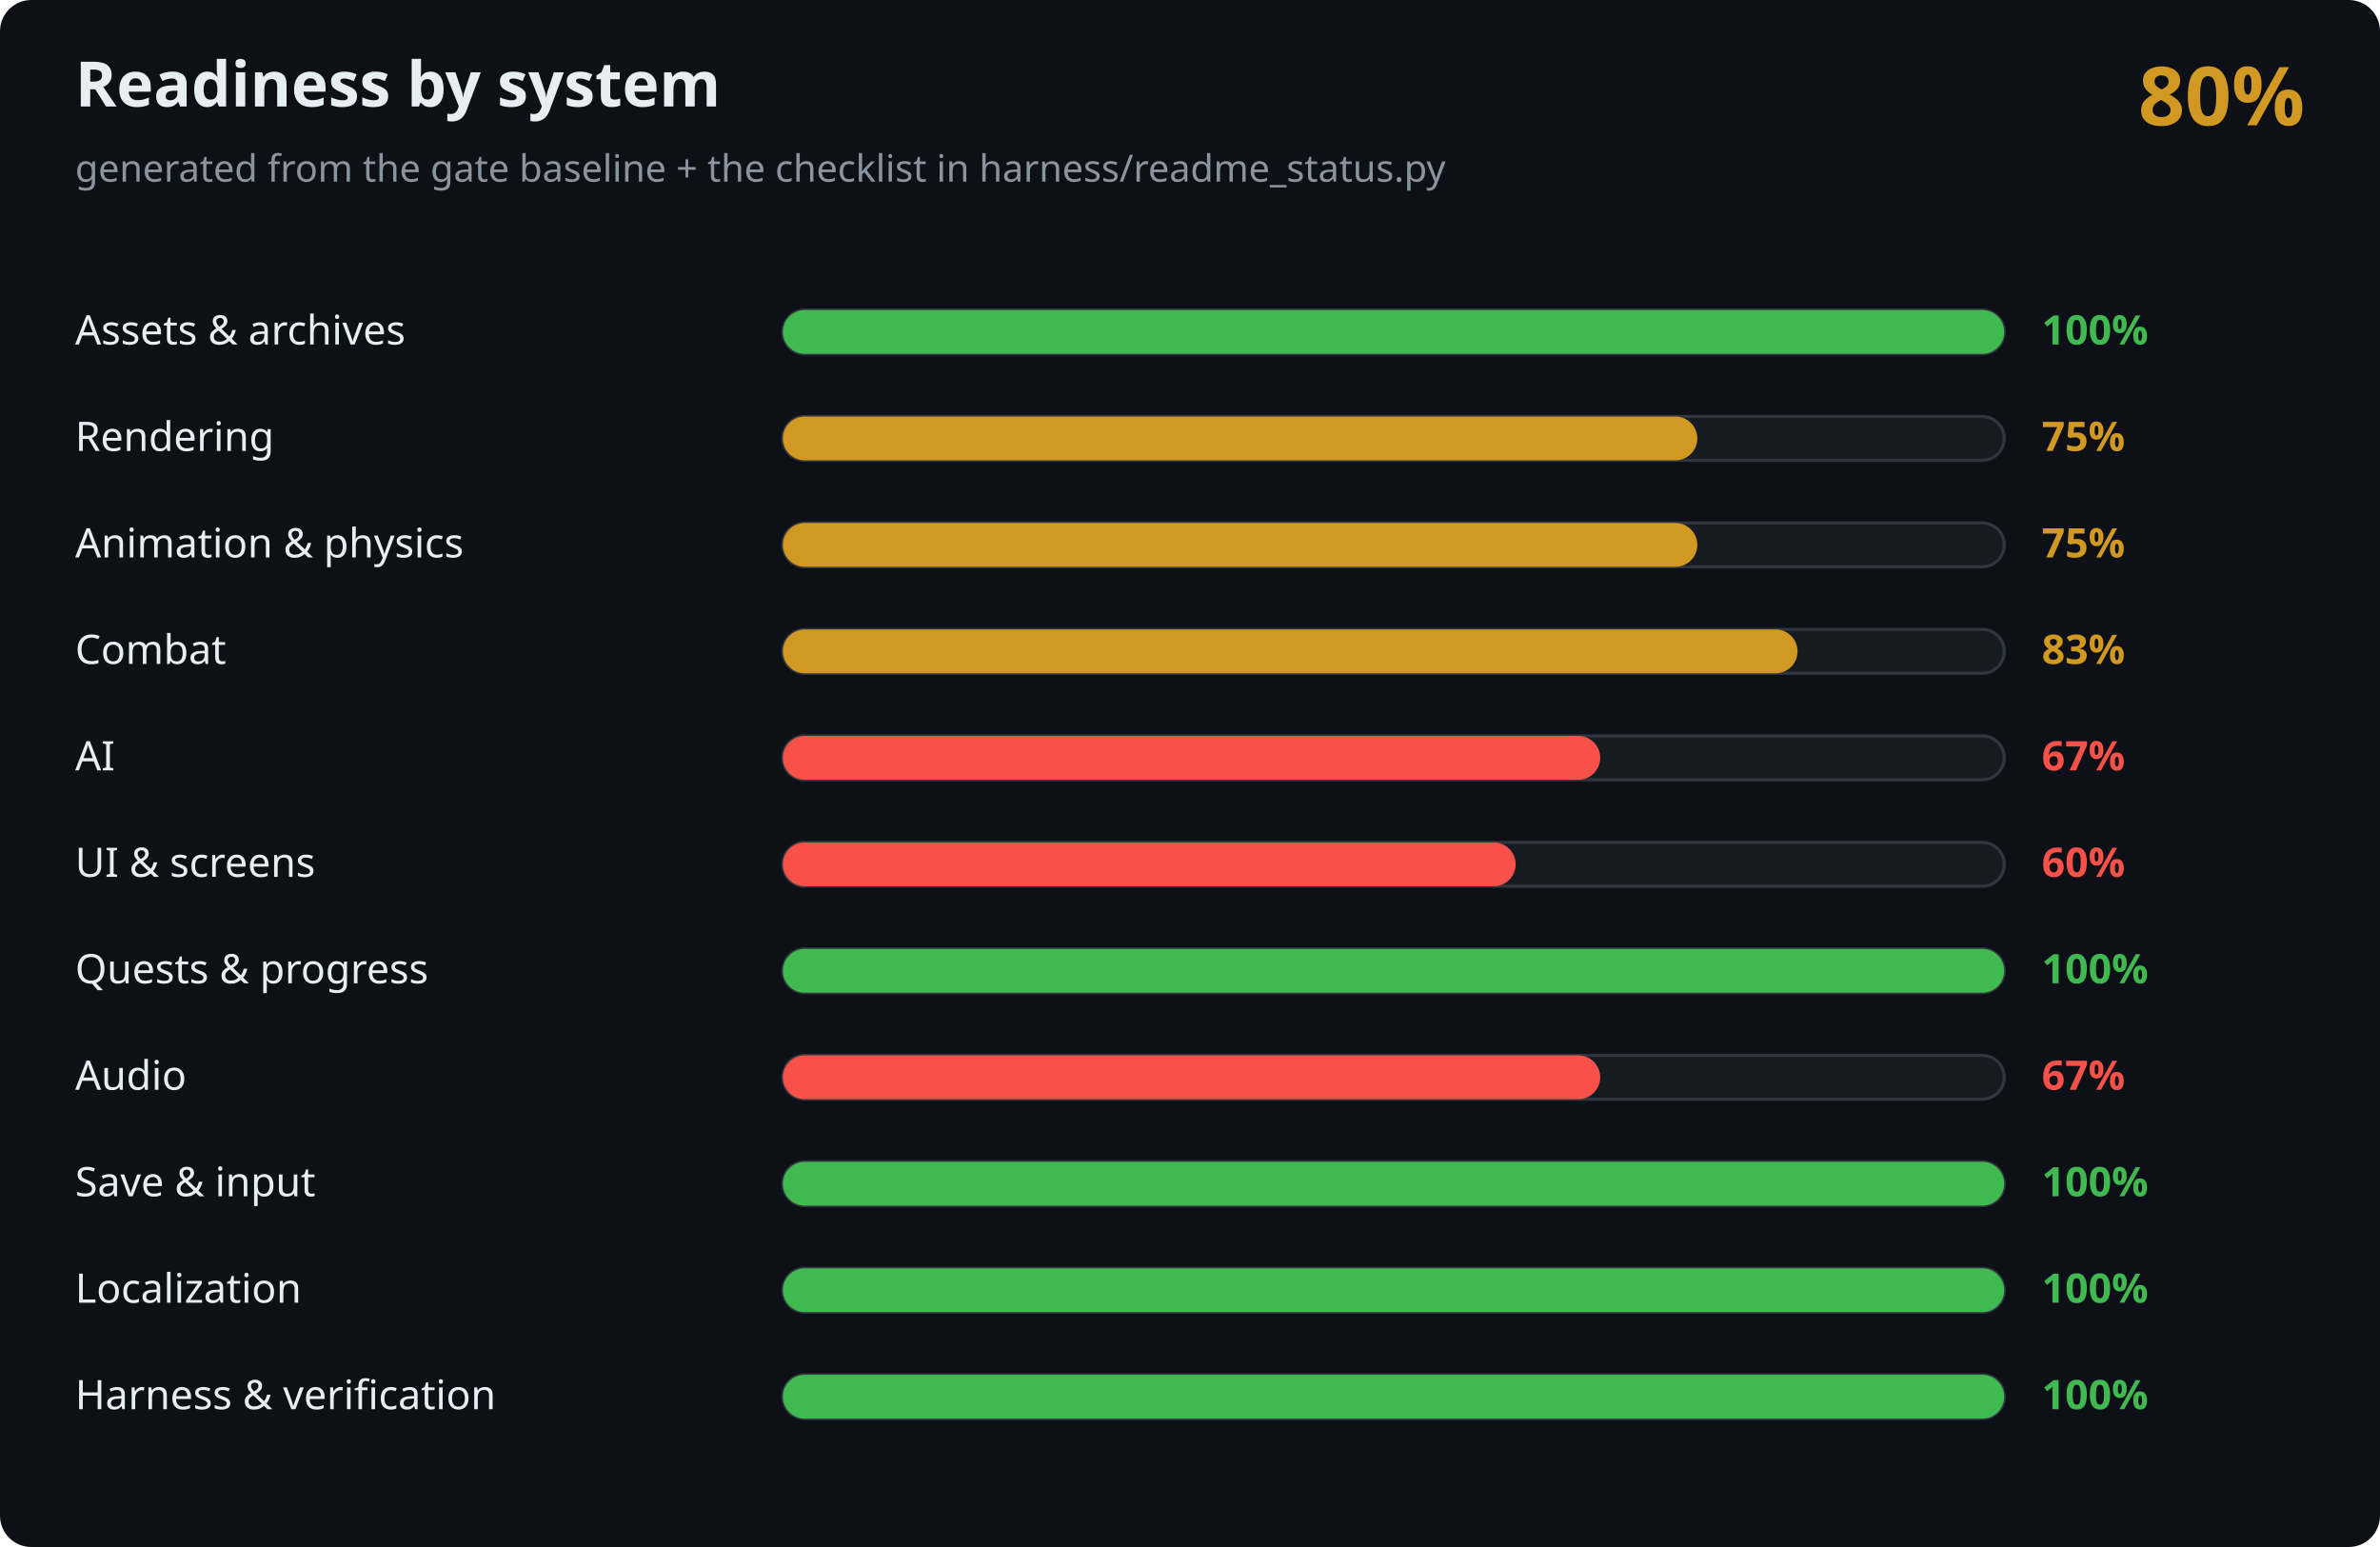
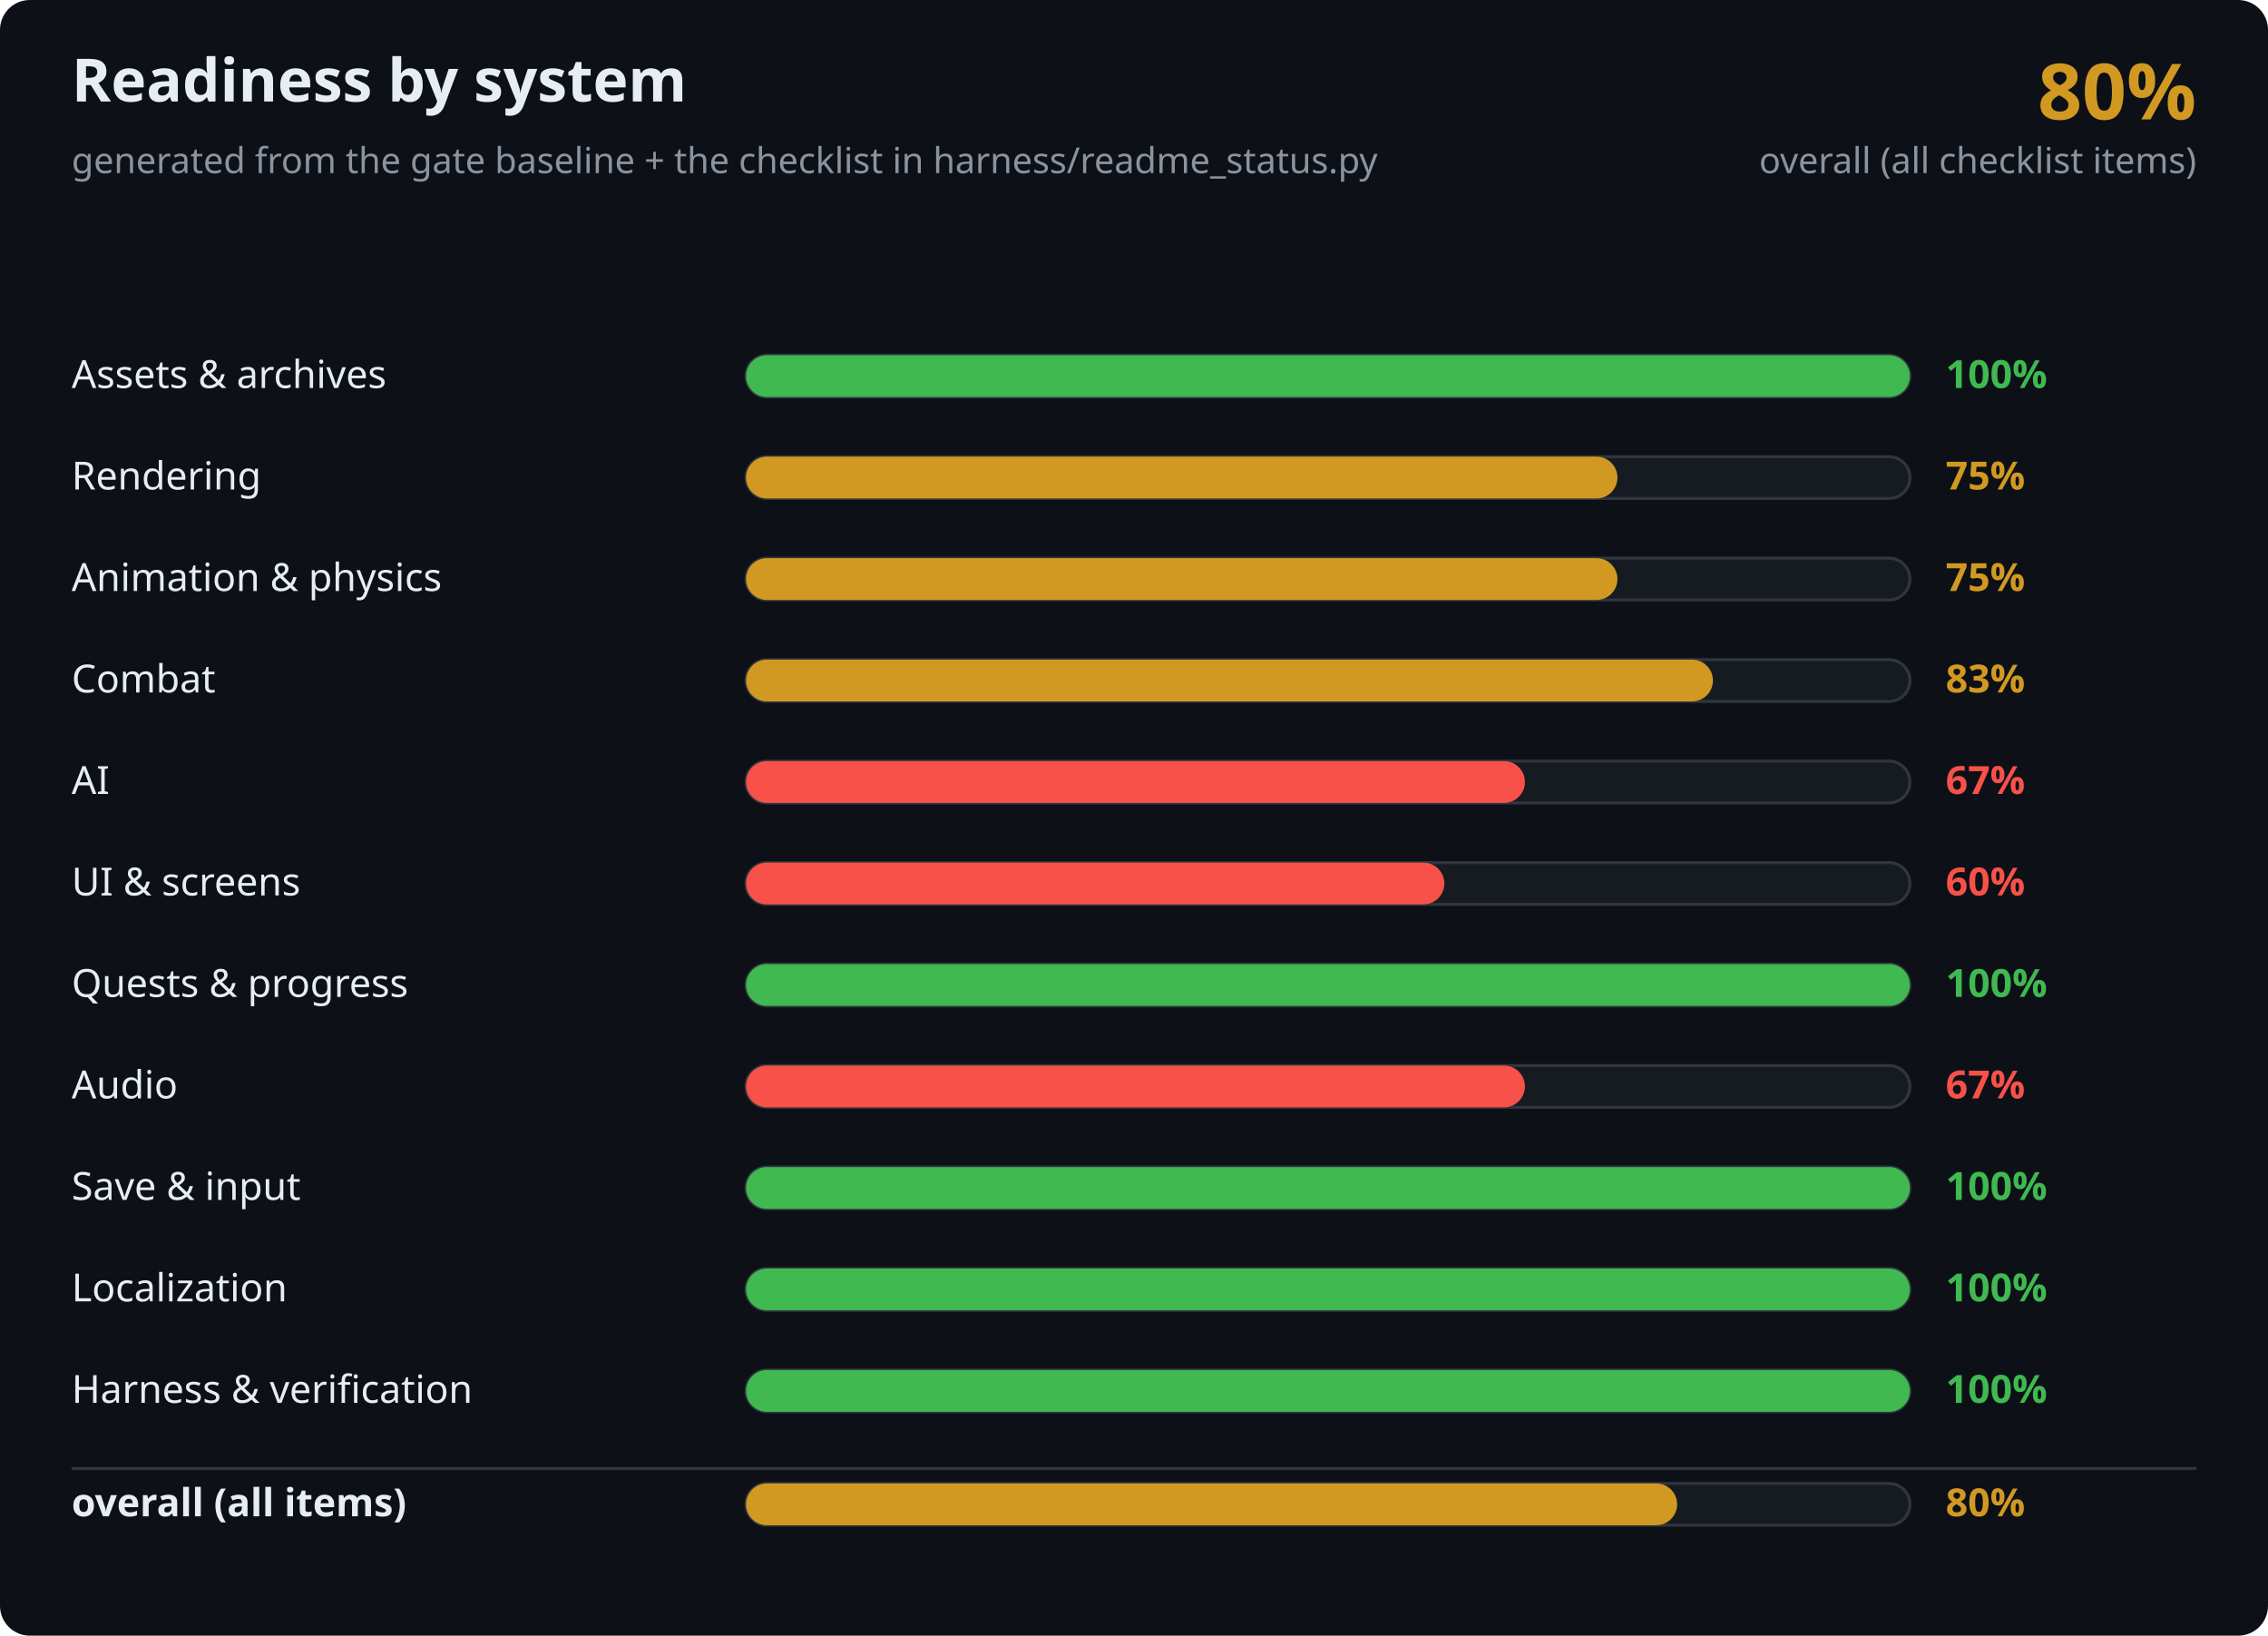
- <svg xmlns="http://www.w3.org/2000/svg" width="760" height="494" viewBox="0 0 760 494" font-family="Segoe UI,Ubuntu,sans-serif">
-   <rect width="760" height="494" rx="10" fill="#0d1117" />
+ <svg xmlns="http://www.w3.org/2000/svg" width="760" height="548" viewBox="0 0 760 548" font-family="Segoe UI,Ubuntu,sans-serif">
+   <rect width="760" height="548" rx="10" fill="#0d1117" />
  <text x="24" y="34" fill="#e6edf3" font-size="20" font-weight="600">Readiness by system</text>
  <text x="24" y="58" fill="#8b949e" font-size="12">generated from the gate baseline + the checklist in harness/readme_status.py</text>
  <text x="736" y="40" fill="#d29922" font-size="26" font-weight="700" text-anchor="end">80%</text>
-   <text x="24" y="110" fill="#e6edf3" font-size="13">Assets &amp; archives</text>
-   <rect x="250" y="99" width="390" height="14" rx="7" fill="#161b22" stroke="#30363d" />
-   <rect x="250" y="99" width="390" height="14" rx="7" fill="#3fb950" />
-   <text x="652" y="110" fill="#3fb950" font-size="13" font-weight="600">100%</text>
-   <text x="24" y="144" fill="#e6edf3" font-size="13">Rendering</text>
-   <rect x="250" y="133" width="390" height="14" rx="7" fill="#161b22" stroke="#30363d" />
-   <rect x="250" y="133" width="292" height="14" rx="7" fill="#d29922" />
-   <text x="652" y="144" fill="#d29922" font-size="13" font-weight="600">75%</text>
-   <text x="24" y="178" fill="#e6edf3" font-size="13">Animation &amp; physics</text>
-   <rect x="250" y="167" width="390" height="14" rx="7" fill="#161b22" stroke="#30363d" />
-   <rect x="250" y="167" width="292" height="14" rx="7" fill="#d29922" />
-   <text x="652" y="178" fill="#d29922" font-size="13" font-weight="600">75%</text>
-   <text x="24" y="212" fill="#e6edf3" font-size="13">Combat</text>
-   <rect x="250" y="201" width="390" height="14" rx="7" fill="#161b22" stroke="#30363d" />
-   <rect x="250" y="201" width="324" height="14" rx="7" fill="#d29922" />
-   <text x="652" y="212" fill="#d29922" font-size="13" font-weight="600">83%</text>
-   <text x="24" y="246" fill="#e6edf3" font-size="13">AI</text>
-   <rect x="250" y="235" width="390" height="14" rx="7" fill="#161b22" stroke="#30363d" />
-   <rect x="250" y="235" width="261" height="14" rx="7" fill="#f85149" />
-   <text x="652" y="246" fill="#f85149" font-size="13" font-weight="600">67%</text>
-   <text x="24" y="280" fill="#e6edf3" font-size="13">UI &amp; screens</text>
-   <rect x="250" y="269" width="390" height="14" rx="7" fill="#161b22" stroke="#30363d" />
-   <rect x="250" y="269" width="234" height="14" rx="7" fill="#f85149" />
-   <text x="652" y="280" fill="#f85149" font-size="13" font-weight="600">60%</text>
-   <text x="24" y="314" fill="#e6edf3" font-size="13">Quests &amp; progress</text>
-   <rect x="250" y="303" width="390" height="14" rx="7" fill="#161b22" stroke="#30363d" />
-   <rect x="250" y="303" width="390" height="14" rx="7" fill="#3fb950" />
-   <text x="652" y="314" fill="#3fb950" font-size="13" font-weight="600">100%</text>
-   <text x="24" y="348" fill="#e6edf3" font-size="13">Audio</text>
-   <rect x="250" y="337" width="390" height="14" rx="7" fill="#161b22" stroke="#30363d" />
-   <rect x="250" y="337" width="261" height="14" rx="7" fill="#f85149" />
-   <text x="652" y="348" fill="#f85149" font-size="13" font-weight="600">67%</text>
-   <text x="24" y="382" fill="#e6edf3" font-size="13">Save &amp; input</text>
-   <rect x="250" y="371" width="390" height="14" rx="7" fill="#161b22" stroke="#30363d" />
-   <rect x="250" y="371" width="390" height="14" rx="7" fill="#3fb950" />
-   <text x="652" y="382" fill="#3fb950" font-size="13" font-weight="600">100%</text>
-   <text x="24" y="416" fill="#e6edf3" font-size="13">Localization</text>
-   <rect x="250" y="405" width="390" height="14" rx="7" fill="#161b22" stroke="#30363d" />
-   <rect x="250" y="405" width="390" height="14" rx="7" fill="#3fb950" />
-   <text x="652" y="416" fill="#3fb950" font-size="13" font-weight="600">100%</text>
-   <text x="24" y="450" fill="#e6edf3" font-size="13">Harness &amp; verification</text>
-   <rect x="250" y="439" width="390" height="14" rx="7" fill="#161b22" stroke="#30363d" />
-   <rect x="250" y="439" width="390" height="14" rx="7" fill="#3fb950" />
-   <text x="652" y="450" fill="#3fb950" font-size="13" font-weight="600">100%</text>
+   <text x="736" y="58" fill="#8b949e" font-size="12" text-anchor="end">overall (all checklist items)</text>
+   <text x="24" y="130" fill="#e6edf3" font-size="13">Assets &amp; archives</text>
+   <rect x="250" y="119" width="390" height="14" rx="7" fill="#161b22" stroke="#30363d" />
+   <rect x="250" y="119" width="390" height="14" rx="7" fill="#3fb950" />
+   <text x="652" y="130" fill="#3fb950" font-size="13" font-weight="600">100%</text>
+   <text x="24" y="164" fill="#e6edf3" font-size="13">Rendering</text>
+   <rect x="250" y="153" width="390" height="14" rx="7" fill="#161b22" stroke="#30363d" />
+   <rect x="250" y="153" width="292" height="14" rx="7" fill="#d29922" />
+   <text x="652" y="164" fill="#d29922" font-size="13" font-weight="600">75%</text>
+   <text x="24" y="198" fill="#e6edf3" font-size="13">Animation &amp; physics</text>
+   <rect x="250" y="187" width="390" height="14" rx="7" fill="#161b22" stroke="#30363d" />
+   <rect x="250" y="187" width="292" height="14" rx="7" fill="#d29922" />
+   <text x="652" y="198" fill="#d29922" font-size="13" font-weight="600">75%</text>
+   <text x="24" y="232" fill="#e6edf3" font-size="13">Combat</text>
+   <rect x="250" y="221" width="390" height="14" rx="7" fill="#161b22" stroke="#30363d" />
+   <rect x="250" y="221" width="324" height="14" rx="7" fill="#d29922" />
+   <text x="652" y="232" fill="#d29922" font-size="13" font-weight="600">83%</text>
+   <text x="24" y="266" fill="#e6edf3" font-size="13">AI</text>
+   <rect x="250" y="255" width="390" height="14" rx="7" fill="#161b22" stroke="#30363d" />
+   <rect x="250" y="255" width="261" height="14" rx="7" fill="#f85149" />
+   <text x="652" y="266" fill="#f85149" font-size="13" font-weight="600">67%</text>
+   <text x="24" y="300" fill="#e6edf3" font-size="13">UI &amp; screens</text>
+   <rect x="250" y="289" width="390" height="14" rx="7" fill="#161b22" stroke="#30363d" />
+   <rect x="250" y="289" width="234" height="14" rx="7" fill="#f85149" />
+   <text x="652" y="300" fill="#f85149" font-size="13" font-weight="600">60%</text>
+   <text x="24" y="334" fill="#e6edf3" font-size="13">Quests &amp; progress</text>
+   <rect x="250" y="323" width="390" height="14" rx="7" fill="#161b22" stroke="#30363d" />
+   <rect x="250" y="323" width="390" height="14" rx="7" fill="#3fb950" />
+   <text x="652" y="334" fill="#3fb950" font-size="13" font-weight="600">100%</text>
+   <text x="24" y="368" fill="#e6edf3" font-size="13">Audio</text>
+   <rect x="250" y="357" width="390" height="14" rx="7" fill="#161b22" stroke="#30363d" />
+   <rect x="250" y="357" width="261" height="14" rx="7" fill="#f85149" />
+   <text x="652" y="368" fill="#f85149" font-size="13" font-weight="600">67%</text>
+   <text x="24" y="402" fill="#e6edf3" font-size="13">Save &amp; input</text>
+   <rect x="250" y="391" width="390" height="14" rx="7" fill="#161b22" stroke="#30363d" />
+   <rect x="250" y="391" width="390" height="14" rx="7" fill="#3fb950" />
+   <text x="652" y="402" fill="#3fb950" font-size="13" font-weight="600">100%</text>
+   <text x="24" y="436" fill="#e6edf3" font-size="13">Localization</text>
+   <rect x="250" y="425" width="390" height="14" rx="7" fill="#161b22" stroke="#30363d" />
+   <rect x="250" y="425" width="390" height="14" rx="7" fill="#3fb950" />
+   <text x="652" y="436" fill="#3fb950" font-size="13" font-weight="600">100%</text>
+   <text x="24" y="470" fill="#e6edf3" font-size="13">Harness &amp; verification</text>
+   <rect x="250" y="459" width="390" height="14" rx="7" fill="#161b22" stroke="#30363d" />
+   <rect x="250" y="459" width="390" height="14" rx="7" fill="#3fb950" />
+   <text x="652" y="470" fill="#3fb950" font-size="13" font-weight="600">100%</text>
+   <line x1="24" y1="492" x2="736" y2="492" stroke="#30363d" />
+   <text x="24" y="508" fill="#e6edf3" font-size="13" font-weight="700">overall (all items)</text>
+   <rect x="250" y="497" width="390" height="14" rx="7" fill="#161b22" stroke="#30363d" />
+   <rect x="250" y="497" width="312" height="14" rx="7" fill="#d29922" />
+   <text x="652" y="508" fill="#d29922" font-size="13" font-weight="700">80%</text>
</svg>
